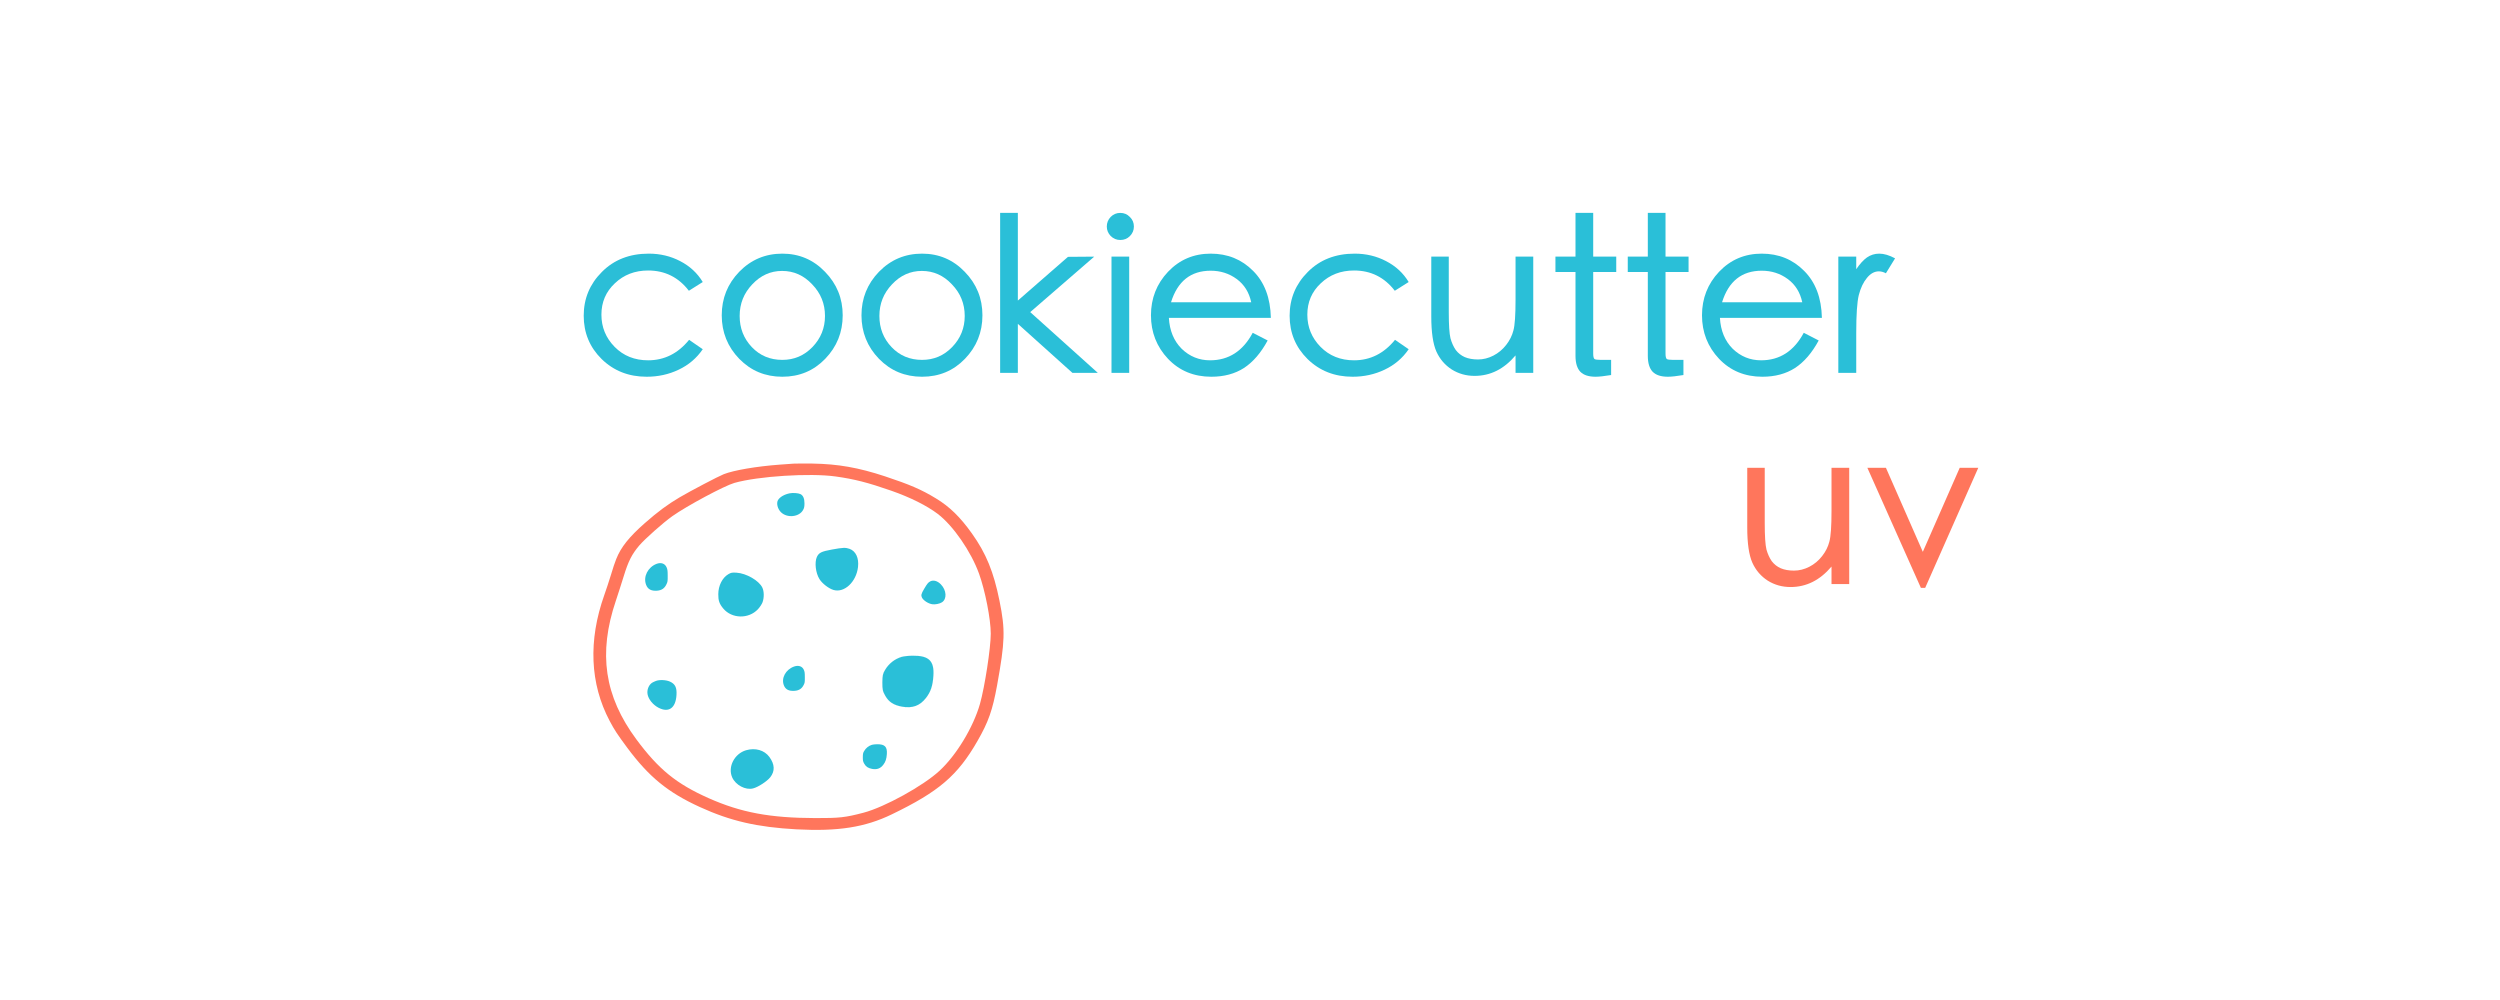
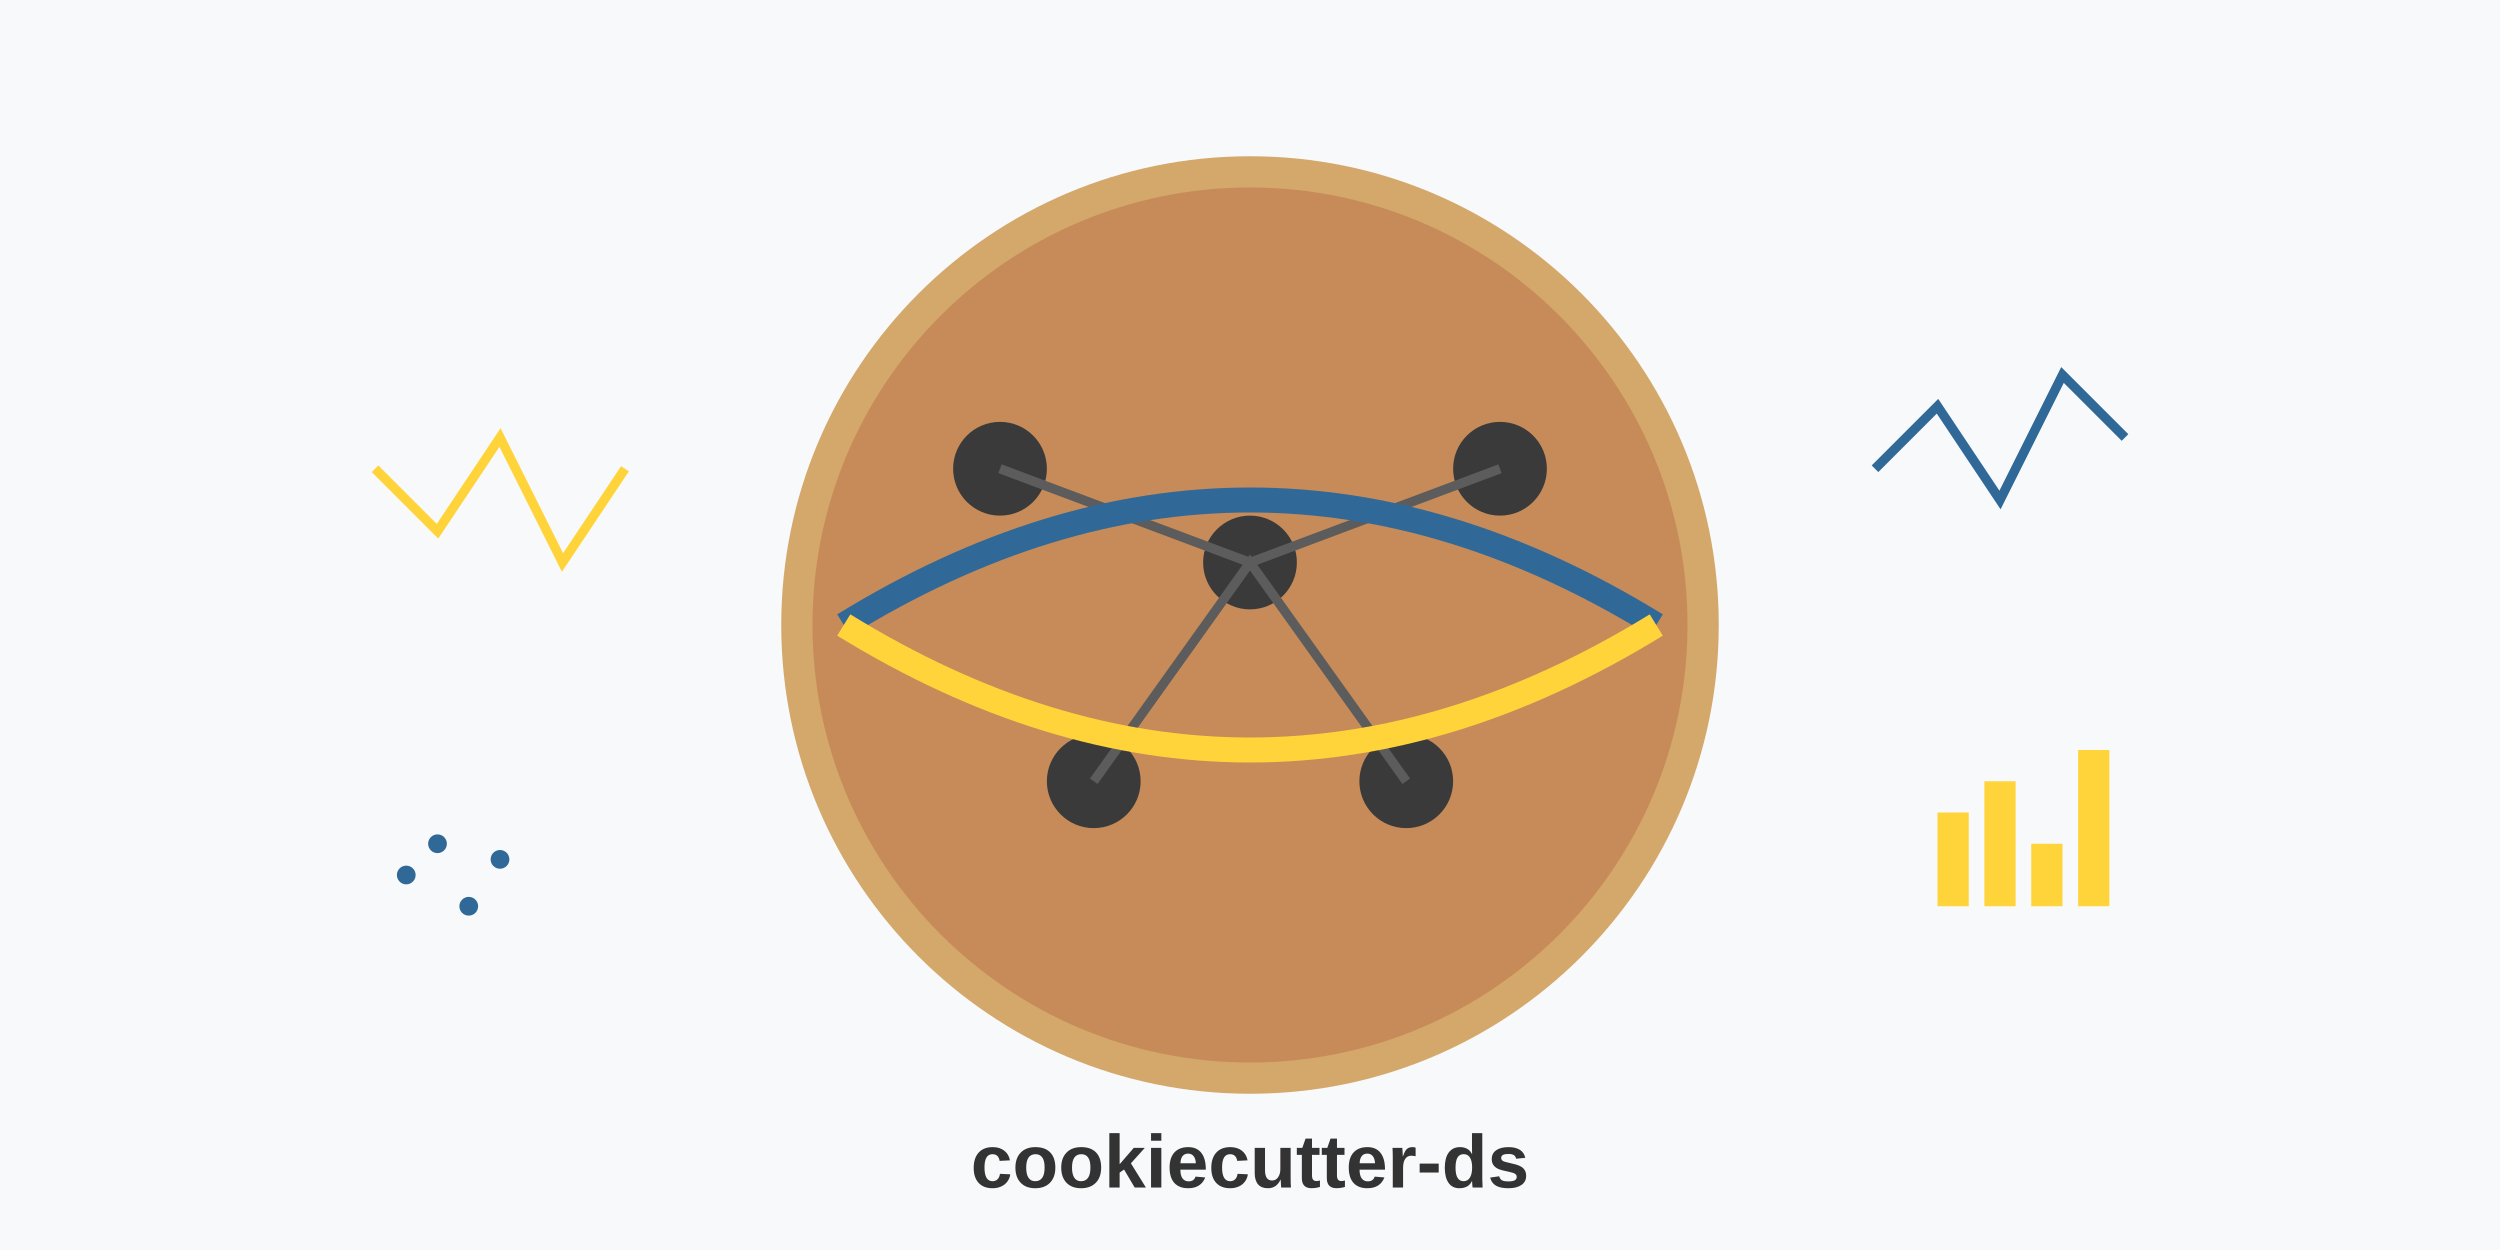
- <svg xmlns="http://www.w3.org/2000/svg" version="1.1" x="0px" y="0px" viewBox="0 0 1000 400" enable-background="new 0 0 1000 1000" xml:space="preserve" id="svg107" width="1000" height="400">
-   <defs id="defs111" />
-   <g id="g105" transform="matrix(0.1841343,0,0,0.1645803,250.2753,188.3537)" style="fill:#2abfd8;fill-opacity:1">
-     <g transform="matrix(0.1,0,0,-0.1,176.7038,497.4851)" id="g103" style="fill:#2abfd8;fill-opacity:1;stroke:#2abfd8;stroke-opacity:1">
-       <path d="m 1880.687,5150.888 c -43.55,-3.455 -179.292,-15.638 -304.668,-24.366 -501.416,-41.822 -994.104,-135.832 -1211.763,-231.57 -114.921,-50.46 -725.985,-409.134 -961.01,-564.059 -254.208,-167.108 -478.777,-353.401 -753.897,-625.065 -342.945,-337.672 -520.509,-586.698 -621.519,-872.182 -26.094,-67.916 -78.372,-245.48 -116.649,-391.768 -40.004,-146.197 -104.466,-363.856 -142.742,-483.96 -351.673,-1105.57 -311.669,-2157.135 116.649,-3060.684 107.92,-228.115 167.108,-325.579 379.494,-647.704 473.595,-712.074 880.91,-1086.386 1577.347,-1443.333 666.797,-341.217 1246.585,-490.96 2099.674,-543.148 903.549,-54.006 1490.338,48.732 2071.762,363.856 1022.016,551.876 1431.15,943.644 1861.195,1782.823 238.48,463.139 327.307,746.896 426.59,1354.505 172.382,1067.202 181.019,1342.322 52.187,2052.669 -127.104,705.074 -290.758,1152.575 -598.881,1636.535 -252.481,396.951 -483.96,651.159 -779.991,851.362 -315.124,215.932 -571.06,337.763 -1109.025,537.965 -578.06,212.386 -1016.743,299.486 -1575.619,309.942 -181.019,1.728 -365.584,1.728 -409.134,-1.818 z m 910.55,-311.578 c 403.951,-62.643 703.346,-148.016 1211.763,-346.491 412.589,-161.926 771.262,-362.129 1009.742,-564.059 334.217,-285.575 722.53,-914.005 896.639,-1453.788 132.287,-410.861 254.208,-1105.57 254.208,-1457.243 0,-346.491 -130.559,-1295.317 -235.024,-1707.906 -144.561,-565.786 -510.144,-1243.039 -877.455,-1622.624 -351.673,-365.584 -1194.307,-886.184 -1652.173,-1020.198 -396.951,-116.648 -520.6,-132.286 -1048.11,-130.559 -983.648,3.455 -1612.168,134.105 -2315.515,484.051 -703.346,349.946 -1088.114,701.619 -1570.437,1429.331 -694.709,1049.746 -832.269,2090.946 -445.683,3368.807 47.005,158.471 125.377,428.317 172.382,600.608 99.192,362.129 175.837,529.237 334.308,739.895 125.377,163.654 515.327,551.876 720.803,715.529 313.396,248.935 1129.936,738.168 1347.505,807.812 C 1111.152,4846.22 2235.906,4926.319 2791.237,4839.31 Z" id="path79" style="fill:#ff765c;fill-opacity:1;stroke:#2abfd8;stroke-width:0.909;stroke-opacity:1" />
-       <path d="m 1797.857,4430.202 c -118.156,-25.395 -217.862,-91.433 -257.269,-167.616 -38.185,-76.183 -7.393,-213.299 66.471,-293.262 135.384,-148.521 400.046,-115.568 481.302,59.673 22.178,44.424 28.285,79.963 28.285,158.732 0,116.828 -29.571,191.751 -88.649,223.444 -45.45,24.135 -162.384,34.279 -230.141,19.029 z" id="path81" style="fill:#2abfd8;fill-opacity:1;stroke:#2abfd8;stroke-width:0.653;stroke-opacity:1" />
-       <path d="m 461.35,2463.041 c -128.664,-84.284 -216.739,-279.73 -216.739,-484.166 -1.68,-156.019 23.699,-236.745 108.414,-349.686 186.231,-249.294 548.612,-258.191 751.821,-17.981 40.677,48.417 86.395,125.49 101.605,172.127 35.548,111.162 33.868,265.402 -5.04,355.024 -72.777,170.348 -348.851,347.907 -560.461,362.235 -94.884,7.305 -120.352,1.873 -179.599,-37.553 z" id="path83" style="fill:#2abfd8;fill-opacity:1;stroke:#2abfd8;stroke-width:0.91;stroke-opacity:1" />
-       <path d="m 4846.092,2287.856 c -44.24,-27.932 -62.304,-52.784 -130.078,-181.042 -63.2,-119.992 -71.359,-156.244 -46.975,-212.107 32.496,-70.342 137.247,-146.898 224.878,-161.377 61.407,-10.373 159.839,11.4 209.549,47.597 112.014,80.715 100.223,293.795 -24.384,436.587 -74.943,85.848 -163.47,112.753 -232.99,70.342 z" id="path85" style="fill:#2abfd8;fill-opacity:1;stroke:#2abfd8;stroke-width:0.505;stroke-opacity:1" />
-       <path d="m 3096.606,3080.087 c -87.682,34.392 -140.702,32.37 -384.463,-17.047 -227.807,-46.55 -283.8,-77.361 -326.711,-181.448 -51.93,-133.81 -27.018,-385.714 57.284,-537.234 58.785,-106.449 202.179,-231.204 306.865,-264.101 234.805,-75.142 493.795,197.478 530.389,558.927 21.968,217.35 -47.476,385.088 -183.365,440.903 z" id="path85-6" style="fill:#2abfd8;fill-opacity:1;stroke:#2abfd8;stroke-width:0.926;stroke-opacity:1" />
-       <path d="m -1096.557,2715.224 c -189.16,-81.942 -292.679,-311.783 -228.228,-505.757 36.971,-112.107 112.017,-156.605 239.871,-146.549 98.277,8.629 160.631,56.053 201.851,152.327 27.48,61.756 29.577,79.015 28.529,211.232 0,117.81 -4.249,153.753 -23.231,202.603 -35.978,94.773 -120.515,127.865 -218.792,86.144 z" id="path91" style="fill:#2abfd8;fill-opacity:1;stroke:#2abfd8;stroke-width:0.643;stroke-opacity:1" />
-       <path d="m 1890.44,219.653 c -182.995,-74.164 -283.141,-282.188 -220.79,-457.75 35.766,-101.466 108.367,-141.739 232.054,-132.639 95.074,7.81 155.397,50.733 195.273,137.868 26.585,55.894 28.613,71.515 27.599,191.182 0,106.627 -4.11,139.159 -22.474,183.371 -34.805,85.777 -116.587,115.728 -211.662,77.967 z" id="path91-3" style="fill:#2abfd8;fill-opacity:1;stroke:#2abfd8;stroke-width:0.602;stroke-opacity:1" />
-       <path d="m -1110.254,-130.441 c -31.048,-12.991 -69.858,-33.695 -85.382,-45.332 -72.117,-54.399 -113.129,-173.616 -96.504,-277.272 18.884,-123.074 119.79,-260.425 239.58,-329.1 221.855,-128.284 373.794,-6.495 389.318,313.538 9.963,177.541 -29.948,265.635 -143.076,322.605 -82.081,41.476 -226.257,49.257 -303.935,15.562 z" id="path97" style="fill:#2abfd8;fill-opacity:1;stroke:#2abfd8;stroke-width:0.626;stroke-opacity:1" />
-       <path d="m 3581.355,-1682.778 c -70.422,-24.547 -129.984,-77.994 -167.882,-150.632 -24.888,-45.915 -28.169,-67.282 -29.244,-149.572 0,-84.41 3.224,-103.657 30.318,-158.108 36.823,-73.698 85.581,-108.957 171.106,-127.145 106.171,-21.367 181.966,9.596 244.809,102.541 47.627,69.458 69.291,142.096 75.796,258.53 10.86,176.296 -44.403,239.282 -207.986,238.222 -41.122,0.056 -94.179,-6.36 -116.918,-13.836 z" id="path99" style="fill:#2abfd8;fill-opacity:1;stroke:#2abfd8;stroke-width:0.562;stroke-opacity:1" />
-       <path d="m 4227.264,453.924 c -149.363,-50.702 -275.691,-161.094 -356.071,-311.125 -52.787,-94.836 -59.745,-138.969 -62.024,-308.936 0,-174.345 6.838,-214.1 64.304,-326.566 78.1,-152.221 181.514,-225.047 362.909,-262.613 225.184,-44.134 385.943,19.82 519.23,211.796 101.015,143.463 146.963,293.495 160.76,533.983 23.034,364.132 -94.176,494.228 -441.129,492.039 -87.218,0.115 -199.75,-13.136 -247.978,-28.577 z" id="path99-8" style="fill:#2abfd8;fill-opacity:1;stroke:#2abfd8;stroke-width:1.176;stroke-opacity:1" />
-       <path d="m 847.926,-1814.767 c -253.246,-83.579 -401.388,-405.756 -301.982,-658.515 76.004,-189.623 290.281,-316.002 453.991,-269.155 109.072,30.557 301.982,171.31 372.187,269.155 107.139,150.868 99.304,316.002 -17.5,495.404 -109.275,165.135 -304.119,228.378 -506.695,163.112 z" id="path101" style="fill:#2abfd8;fill-opacity:1;stroke:#2abfd8;stroke-width:1.041;stroke-opacity:1" />
-     </g>
-   </g>
-   <g aria-label="cookiecutter" id="text3586" style="font-size:85.333px">
-     <path d="m 281.1,139.687 q -3.669,5.376 -9.643,8.192 -5.888,2.816 -12.8,2.816 -10.752,0 -18.005,-7.083 -7.168,-7.083 -7.168,-17.323 0,-10.24 7.253,-17.493 7.253,-7.339 18.773,-7.339 6.827,0 12.544,2.987 5.803,2.987 9.045,8.363 l -5.547,3.499 q -6.229,-8.107 -16.299,-8.107 -7.936,0 -13.312,5.12 -5.376,5.035 -5.376,12.544 0,7.509 5.291,12.885 5.291,5.376 13.397,5.376 9.728,0 16.384,-8.192 z" style="fill:#2bbed7" id="path322" />
-     <path d="m 312.93,101.458 q 10.069,0 17.067,7.253 7.083,7.253 7.083,17.408 0,10.155 -6.997,17.408 -6.912,7.168 -17.152,7.168 -10.24,0 -17.237,-7.168 -6.997,-7.253 -6.997,-17.408 0,-10.155 6.997,-17.408 7.083,-7.253 17.237,-7.253 z m 0,42.496 q 7.083,0 12.032,-5.12 5.035,-5.205 5.035,-12.459 0,-7.339 -5.12,-12.629 -5.035,-5.376 -12.032,-5.376 -6.912,0 -11.947,5.376 -5.035,5.291 -5.035,12.629 0,7.339 4.864,12.459 4.864,5.12 12.203,5.12 z" style="fill:#2abfd8" id="path324" />
-     <path d="m 368.823,101.458 q 10.069,0 17.067,7.253 7.083,7.253 7.083,17.408 0,10.155 -6.997,17.408 -6.912,7.168 -17.152,7.168 -10.24,0 -17.237,-7.168 -6.997,-7.253 -6.997,-17.408 0,-10.155 6.997,-17.408 7.083,-7.253 17.237,-7.253 z m 0,42.496 q 7.083,0 12.032,-5.12 5.035,-5.205 5.035,-12.459 0,-7.339 -5.12,-12.629 -5.035,-5.376 -12.032,-5.376 -6.912,0 -11.947,5.376 -5.035,5.291 -5.035,12.629 0,7.339 4.864,12.459 4.864,5.12 12.203,5.12 z" style="fill:#2abfd8" id="path326" />
-     <path d="m 439.137,149.159 h -10.155 l -21.845,-19.627 v 19.627 h -7.083 V 85.159 h 7.083 v 35.072 l 20.053,-17.493 10.496,-0.085 -25.6,22.187 z" style="fill:#2abfd8" id="path328" />
-     <path d="m 448.097,85.159 q 2.304,0 3.84,1.621 1.621,1.536 1.621,3.84 0,2.219 -1.621,3.84 -1.536,1.536 -3.84,1.536 -2.219,0 -3.84,-1.621 -1.536,-1.621 -1.536,-3.755 0,-2.219 1.536,-3.84 1.621,-1.621 3.84,-1.621 z m 3.584,64 h -7.083 v -46.507 h 7.083 z" style="fill:#2abfd8" id="path330" />
-     <path d="m 508.342,127.143 h -40.789 q 0.427,7.68 5.12,12.373 4.779,4.608 11.349,4.608 11.179,0 17.067,-11.008 l 5.973,3.072 q -4.011,7.424 -9.472,11.008 -5.461,3.499 -13.056,3.499 -10.496,0 -17.323,-7.168 -6.827,-7.253 -6.827,-17.408 0,-10.155 6.827,-17.408 6.912,-7.253 17.067,-7.253 10.155,0 16.981,6.912 6.827,6.827 7.083,18.773 z m -7.851,-6.229 q -1.28,-5.973 -5.803,-9.301 -4.523,-3.328 -10.411,-3.328 -11.947,0 -15.872,12.629 z" style="fill:#2abfd8" id="path332" />
-     <path d="m 563.468,139.687 q -3.669,5.376 -9.643,8.192 -5.888,2.816 -12.8,2.816 -10.752,0 -18.005,-7.083 -7.168,-7.083 -7.168,-17.323 0,-10.24 7.253,-17.493 7.253,-7.339 18.773,-7.339 6.827,0 12.544,2.987 5.803,2.987 9.045,8.363 l -5.547,3.499 q -6.229,-8.107 -16.299,-8.107 -7.936,0 -13.312,5.12 -5.376,5.035 -5.376,12.544 0,7.509 5.291,12.885 5.291,5.376 13.397,5.376 9.728,0 16.384,-8.192 z" style="fill:#2abfd8" id="path334" />
-     <path d="m 613.302,149.159 h -7.083 v -6.997 q -6.912,8.192 -16.384,8.192 -5.035,0 -9.131,-2.56 -4.096,-2.645 -6.144,-7.168 -2.048,-4.608 -2.048,-14.08 v -23.893 h 6.997 v 22.187 q 0,7.68 0.683,10.496 0.768,2.731 2.133,4.693 1.451,1.877 3.584,2.816 2.219,0.939 5.291,0.939 3.157,0 6.144,-1.536 2.987,-1.536 5.12,-4.267 2.133,-2.731 2.901,-5.803 0.853,-3.072 0.853,-12.288 v -17.237 h 7.083 z" style="fill:#2abfd8" id="path336" />
-     <path d="m 646.497,108.797 h -9.216 v 32.597 q 0,1.792 0.512,2.219 0.512,0.341 2.56,0.341 h 4.096 v 6.059 q -4.096,0.683 -6.229,0.683 -4.096,0 -6.059,-1.963 -1.963,-2.048 -1.963,-6.4 v -33.536 h -8.021 v -6.144 h 8.021 V 85.159 h 7.083 v 17.493 h 9.216 z" style="fill:#2abfd8" id="path338" />
-     <path d="m 675.425,108.797 h -9.216 v 32.597 q 0,1.792 0.512,2.219 0.512,0.341 2.56,0.341 h 4.096 v 6.059 q -4.096,0.683 -6.229,0.683 -4.096,0 -6.059,-1.963 -1.963,-2.048 -1.963,-6.4 v -33.536 h -8.021 v -6.144 h 8.021 V 85.159 h 7.083 v 17.493 h 9.216 z" style="fill:#2abfd8" id="path340" />
-     <path d="M 728.758,127.143 H 687.969 q 0.427,7.68 5.12,12.373 4.779,4.608 11.349,4.608 11.179,0 17.067,-11.008 l 5.973,3.072 q -4.011,7.424 -9.472,11.008 -5.461,3.499 -13.056,3.499 -10.496,0 -17.323,-7.168 -6.827,-7.253 -6.827,-17.408 0,-10.155 6.827,-17.408 6.912,-7.253 17.067,-7.253 10.155,0 16.981,6.912 6.827,6.827 7.083,18.773 z m -7.851,-6.229 q -1.28,-5.973 -5.803,-9.301 -4.523,-3.328 -10.411,-3.328 -11.947,0 -15.872,12.629 z" style="fill:#2abfd8" id="path342" />
-     <path d="m 758.027,103.335 -3.669,5.973 q -1.451,-0.768 -2.816,-0.768 -2.645,0 -4.779,2.645 -2.133,2.56 -3.243,6.827 -1.024,4.181 -1.024,15.189 v 15.957 h -7.168 v -46.507 h 7.168 v 5.035 q 2.133,-3.157 4.267,-4.693 2.219,-1.536 4.949,-1.536 2.816,0 6.315,1.877 z" style="fill:#2abfd8" id="path344" />
-   </g>
-   <g aria-label="uv" id="text3590" style="font-size:85.333px">
-     <path d="m 739.688,233.619 h -7.083 v -6.997 q -6.912,8.192 -16.384,8.192 -5.035,0 -9.131,-2.56 -4.096,-2.645 -6.144,-7.168 -2.048,-4.608 -2.048,-14.08 v -23.893 h 6.997 v 22.187 q 0,7.68 0.683,10.496 0.768,2.731 2.133,4.693 1.451,1.877 3.584,2.816 2.219,0.939 5.291,0.939 3.157,0 6.144,-1.536 2.987,-1.536 5.12,-4.267 2.133,-2.731 2.901,-5.803 0.853,-3.072 0.853,-12.288 v -17.237 h 7.083 z" style="font-family:'Heiti SC';-inkscape-font-specification:'Heiti SC';fill:#ff765c" id="path317" />
-     <path d="m 791.315,187.112 -21.248,48.043 h -1.707 l -21.419,-48.043 h 7.424 l 14.763,33.621 14.763,-33.621 z" style="font-family:'Heiti SC';-inkscape-font-specification:'Heiti SC';fill:#ff765c" id="path319" />
-   </g>
-   <text xml:space="preserve" style="font-size:85.333px;fill:#000000" x="474.099" y="610.36" id="text3594">
-     <tspan id="tspan3592" x="474.099" y="610.36" />
+ <svg xmlns="http://www.w3.org/2000/svg" viewBox="0 0 800 400">
+   <rect width="800" height="400" fill="#f8f9fa" />
+   <circle cx="400" cy="200" r="150" fill="#d4a76a" />
+   <circle cx="400" cy="200" r="140" fill="#c68b59" />
+   <circle cx="320" cy="150" r="15" fill="#3a3a3a" />
+   <circle cx="480" cy="150" r="15" fill="#3a3a3a" />
+   <circle cx="350" cy="250" r="15" fill="#3a3a3a" />
+   <circle cx="450" cy="250" r="15" fill="#3a3a3a" />
+   <circle cx="400" cy="180" r="15" fill="#3a3a3a" />
+   <path d="M320,150 L400,180 L480,150" stroke="#5c5c5c" stroke-width="3" fill="none" />
+   <path d="M350,250 L400,180 L450,250" stroke="#5c5c5c" stroke-width="3" fill="none" />
+   <path d="M270,200 Q400,120 530,200" stroke="#306998" stroke-width="8" fill="none" />
+   <path d="M270,200 Q400,280 530,200" stroke="#FFD43B" stroke-width="8" fill="none" />
+   <text x="400" y="380" font-family="Arial, sans-serif" font-size="24" font-weight="bold" text-anchor="middle" fill="#333">
+     cookiecutter-ds
  </text>
-   <text xml:space="preserve" style="font-style:normal;font-variant:normal;font-weight:normal;font-stretch:normal;font-size:85.333px;font-family:'Heiti SC';-inkscape-font-specification:'Heiti SC';fill:#000000" x="670.045" y="852.477" id="text3598">
-     <tspan id="tspan3596" x="670.045" y="852.477" />
-   </text>
+   <path d="M600,150 L620,130 L640,160 L660,120 L680,140" stroke="#306998" stroke-width="3" fill="none" />
+   <path d="M120,150 L140,170 L160,140 L180,180 L200,150" stroke="#FFD43B" stroke-width="3" fill="none" />
+   <circle cx="130" cy="280" r="3" fill="#306998" />
+   <circle cx="140" cy="270" r="3" fill="#306998" />
+   <circle cx="150" cy="290" r="3" fill="#306998" />
+   <circle cx="160" cy="275" r="3" fill="#306998" />
+   <rect x="620" y="260" width="10" height="30" fill="#FFD43B" />
+   <rect x="635" y="250" width="10" height="40" fill="#FFD43B" />
+   <rect x="650" y="270" width="10" height="20" fill="#FFD43B" />
+   <rect x="665" y="240" width="10" height="50" fill="#FFD43B" />
</svg>
